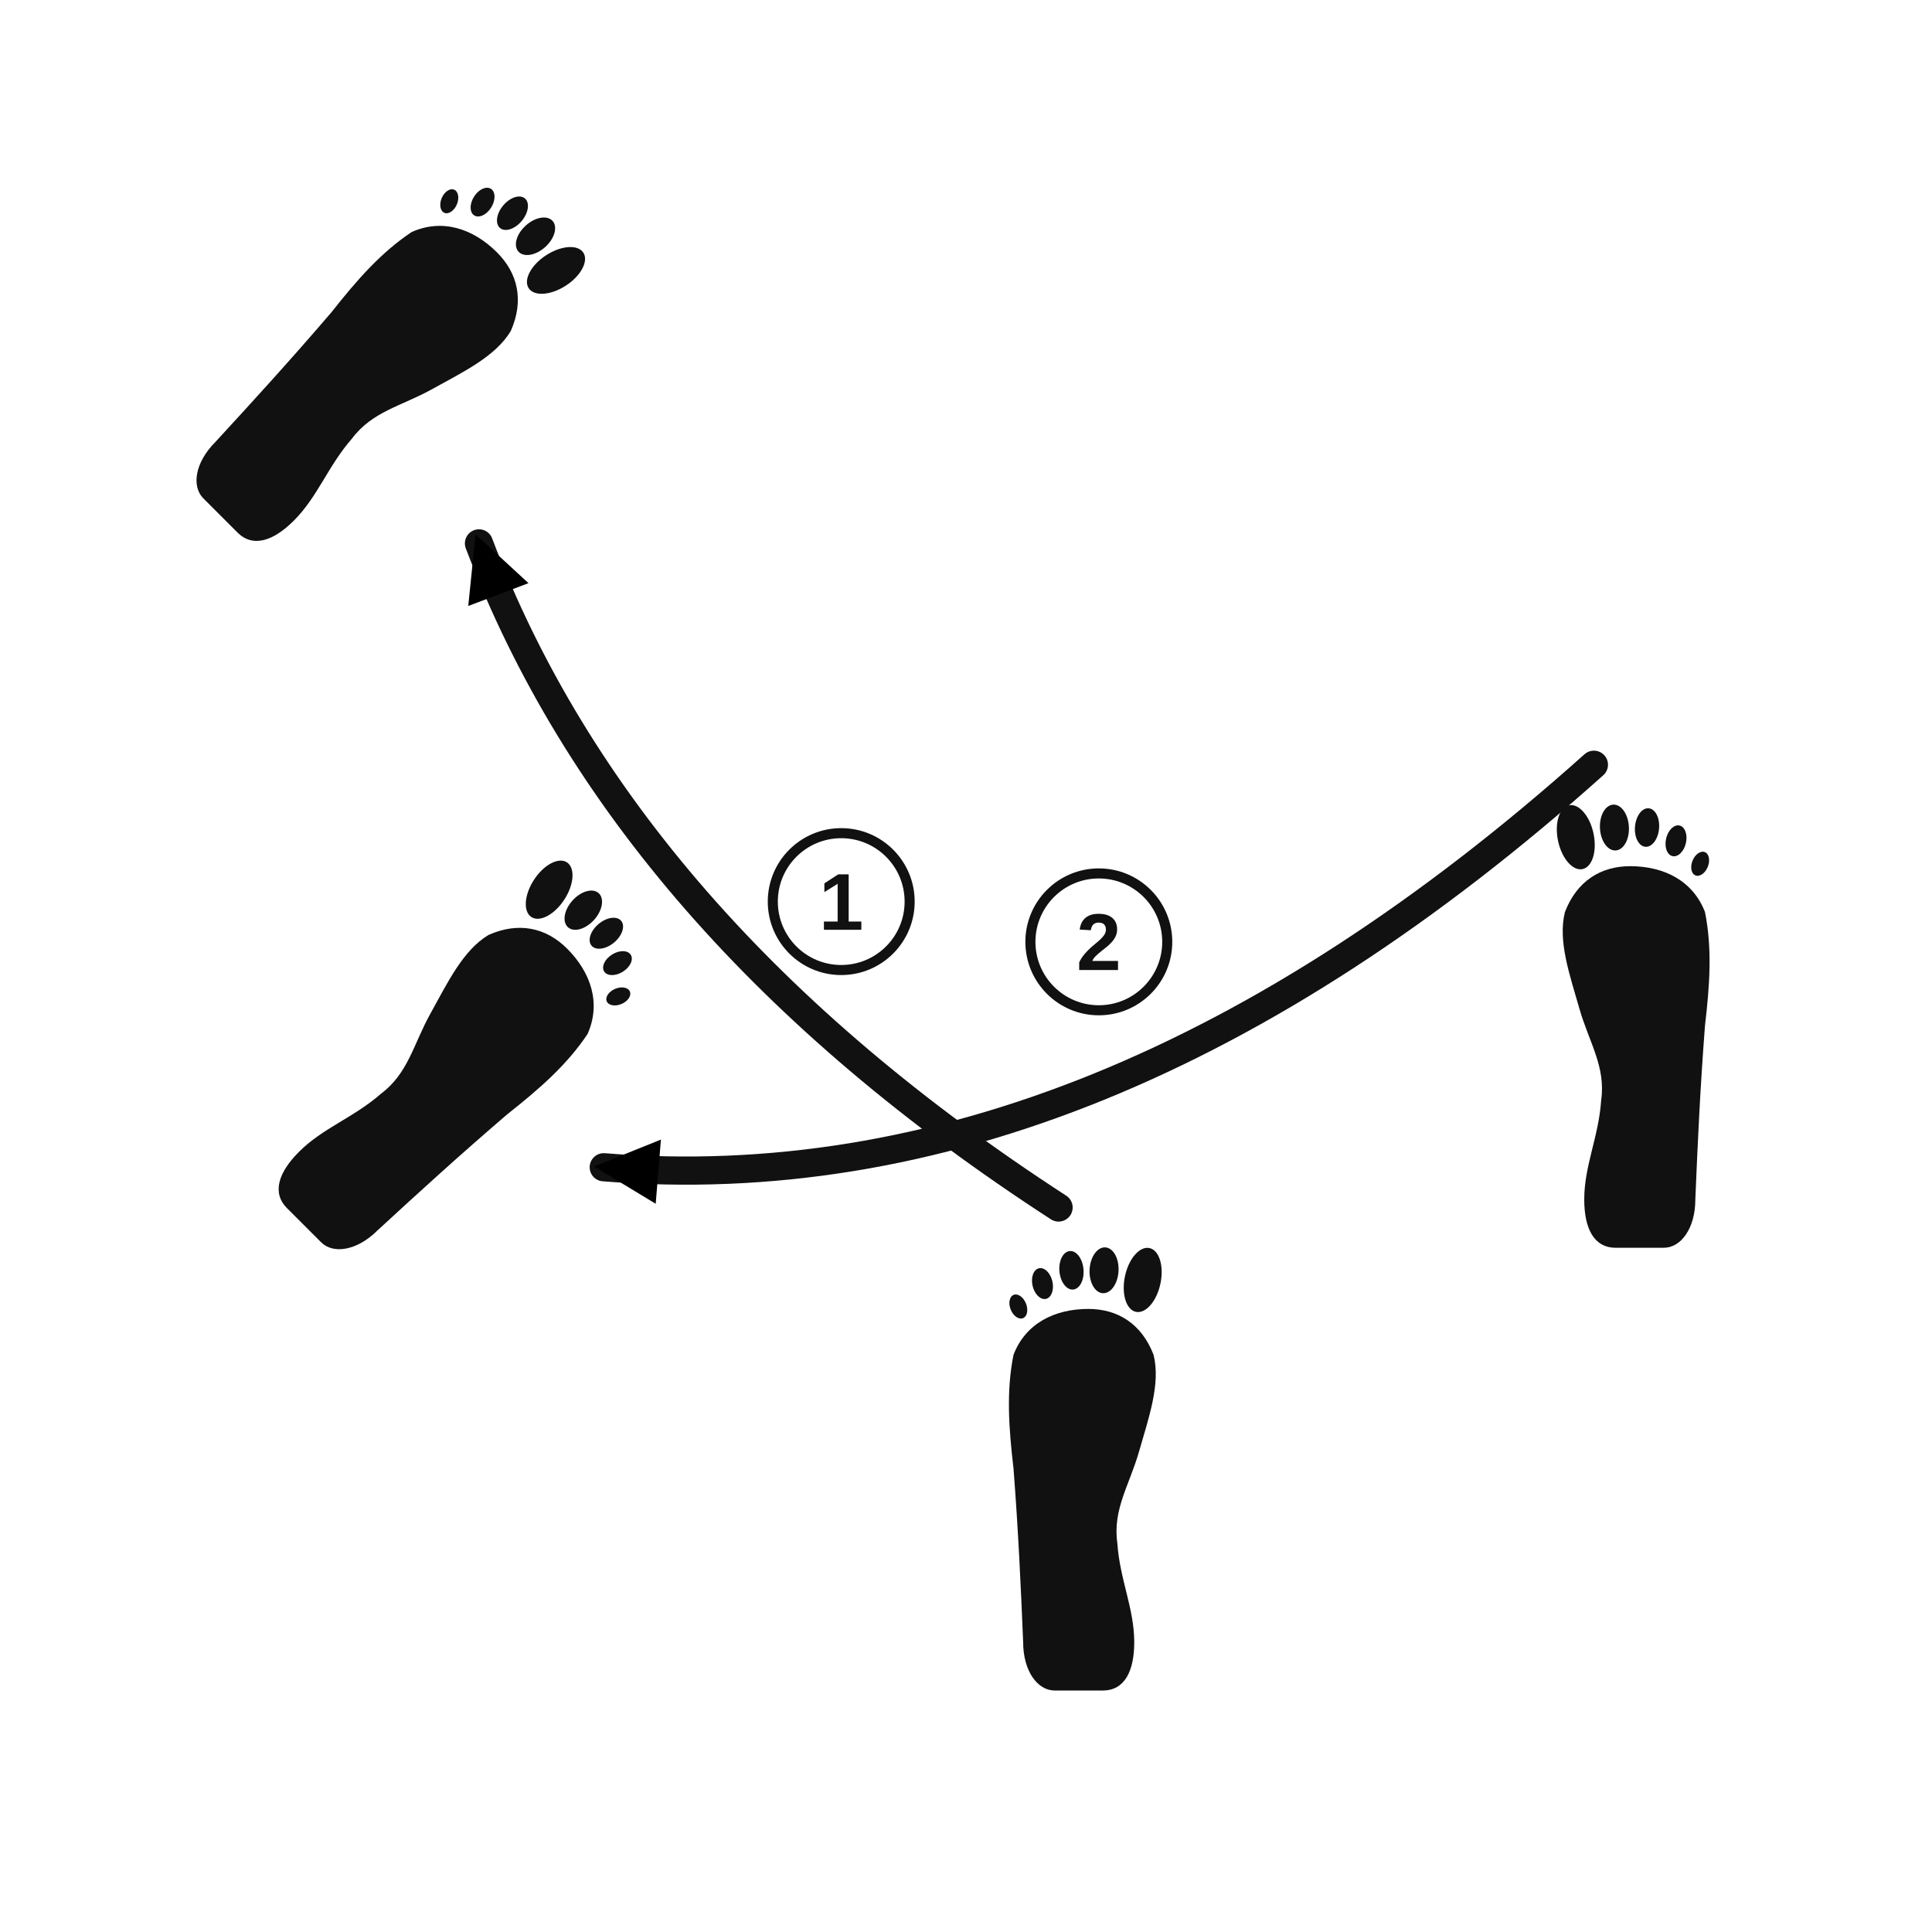
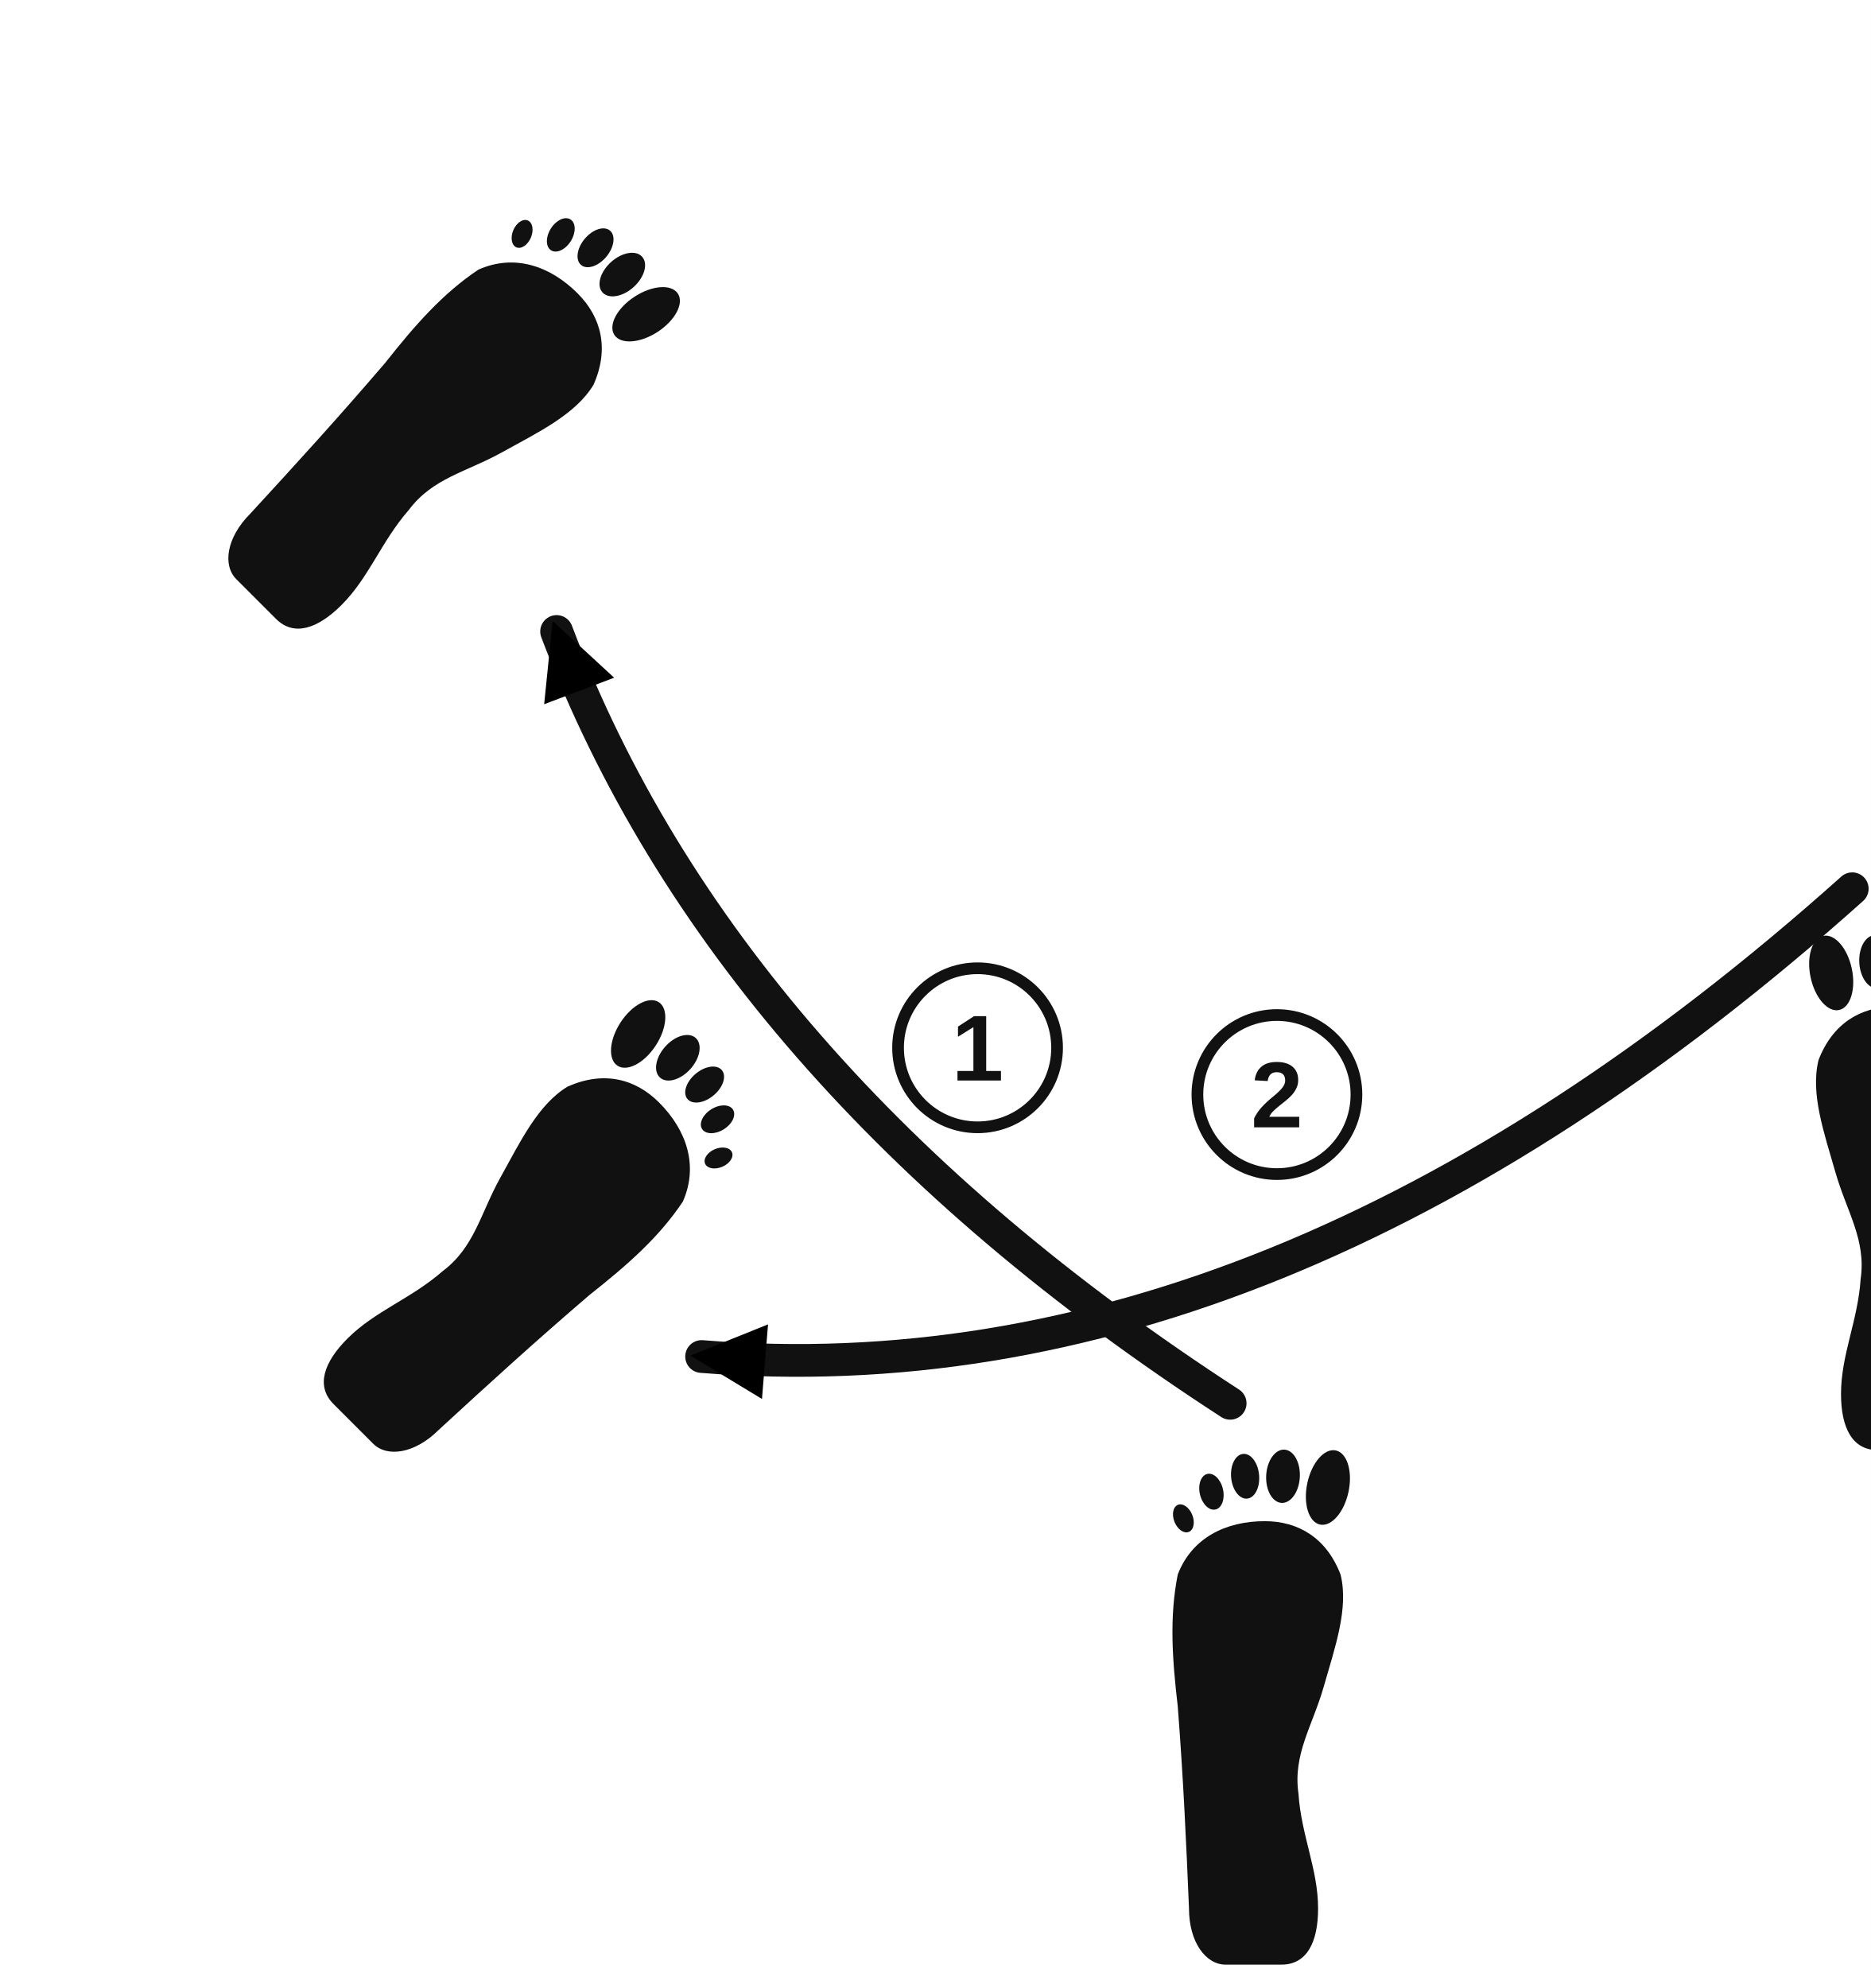
- <svg xmlns="http://www.w3.org/2000/svg" viewBox="0 0 480 480" role="img" aria-label="Hiraki-ashi: left foot steps diagonally forward and to the left, pivoting 45 degrees (1), then right foot follows into the new stance (2)">
+ <svg xmlns="http://www.w3.org/2000/svg" viewBox="0 0 400 425" role="img" aria-label="Hiraki-ashi: left foot steps diagonally forward and to the left, pivoting 45 degrees (1), then right foot follows into the new stance (2)">
  <defs>
    <g id="foot-r">
      <path d="M 45 224                C 36 224 32 216 32 204                C 32 190 38 178 39 163                C 41 149 34 139 30 125                C 26 111 21 97 24 85                C 29 72 39 66 51 66                C 65 66 77 72 82 85                C 85 100 84 115 82 132                C 80 158 79 180 78 204                C 78 216 72 224 65 224                Z" />
      <ellipse cx="28.5" cy="54" rx="7.5" ry="13.5" transform="rotate(-12 28.5 54)" />
      <ellipse cx="44.5" cy="50" rx="6" ry="9.5" transform="rotate(-3 44.5 50)" />
      <ellipse cx="58" cy="50" rx="5" ry="8" transform="rotate(5 58 50)" />
      <ellipse cx="70" cy="55.5" rx="4.2" ry="6.5" transform="rotate(13 70 55.5)" />
      <ellipse cx="80" cy="65" rx="3.4" ry="5.2" transform="rotate(22 80 65)" />
    </g>
    <g id="foot-l">
      <use href="#foot-r" transform="translate(100 0) scale(-1 1)" />
    </g>
    <marker id="ah" viewBox="0 0 10 10" refX="8.5" refY="5" markerWidth="16" markerHeight="16" orient="auto" markerUnits="userSpaceOnUse">
      <path d="M 0 0 L 10 5 L 0 10 Z" />
    </marker>
  </defs>
-   <rect width="480" height="480" fill="#ffffff" />
+   <rect width="400" height="425" fill="#ffffff" />
  <use href="#foot-r" fill="#111111" transform="translate(374.4 175.6) scale(0.6)" />
  <use href="#foot-l" fill="#111111" transform="translate(241 285.6) scale(0.6)" />
  <use href="#foot-l" fill="#111111" transform="translate(85.44 20.04) scale(0.6) rotate(45 50 86)" />
  <use href="#foot-r" fill="#111111" transform="translate(101.98 192.14) scale(0.6) rotate(45 50 86)" />
  <g stroke="#111111" stroke-width="7" stroke-linecap="round" fill="none">
    <path d="M 263 300 Q 155 230 119 135" marker-end="url(#ah)" />
    <path d="M 396 190 Q 273 300 150 290" marker-end="url(#ah)" />
  </g>
  <g font-family="Arial, Helvetica, sans-serif" font-size="20" font-weight="bold" text-anchor="middle">
    <circle cx="209" cy="224" r="17" fill="#ffffff" stroke="#111111" stroke-width="2.5" />
    <text x="209" y="224" dy="0.35em" fill="#111111">1</text>
    <circle cx="273" cy="234" r="17" fill="#ffffff" stroke="#111111" stroke-width="2.5" />
    <text x="273" y="234" dy="0.35em" fill="#111111">2</text>
  </g>
</svg>
